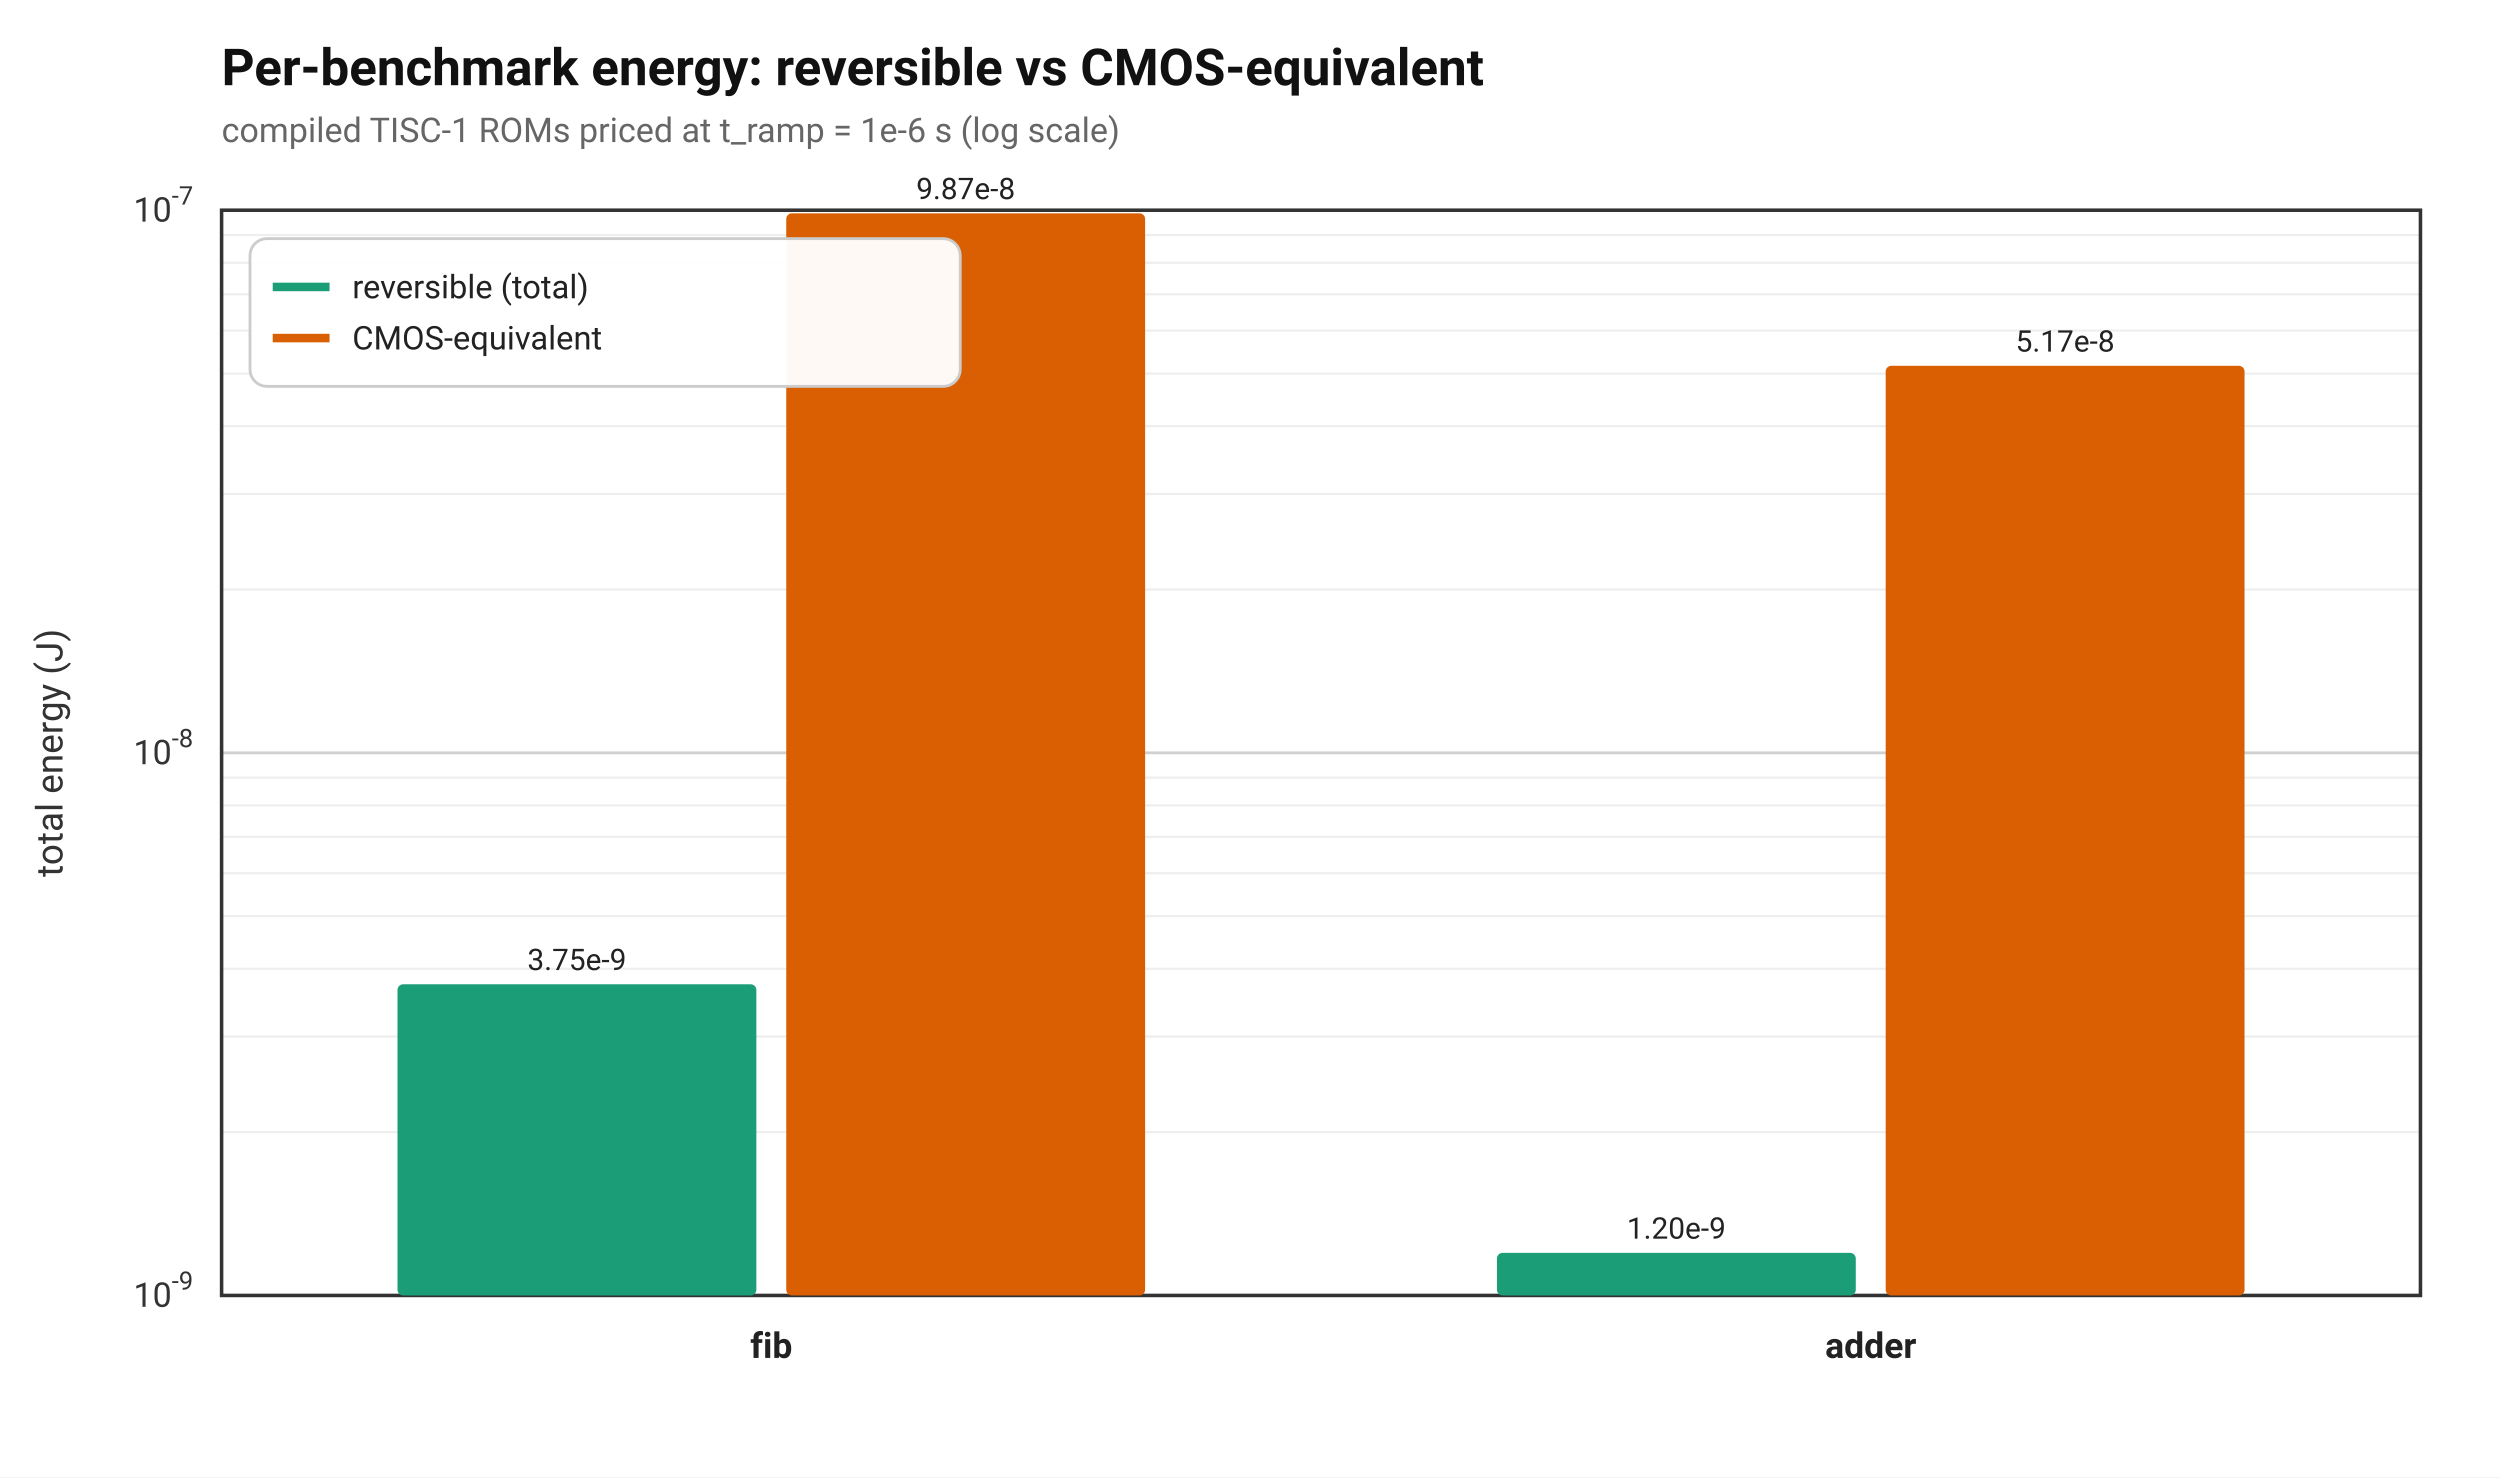
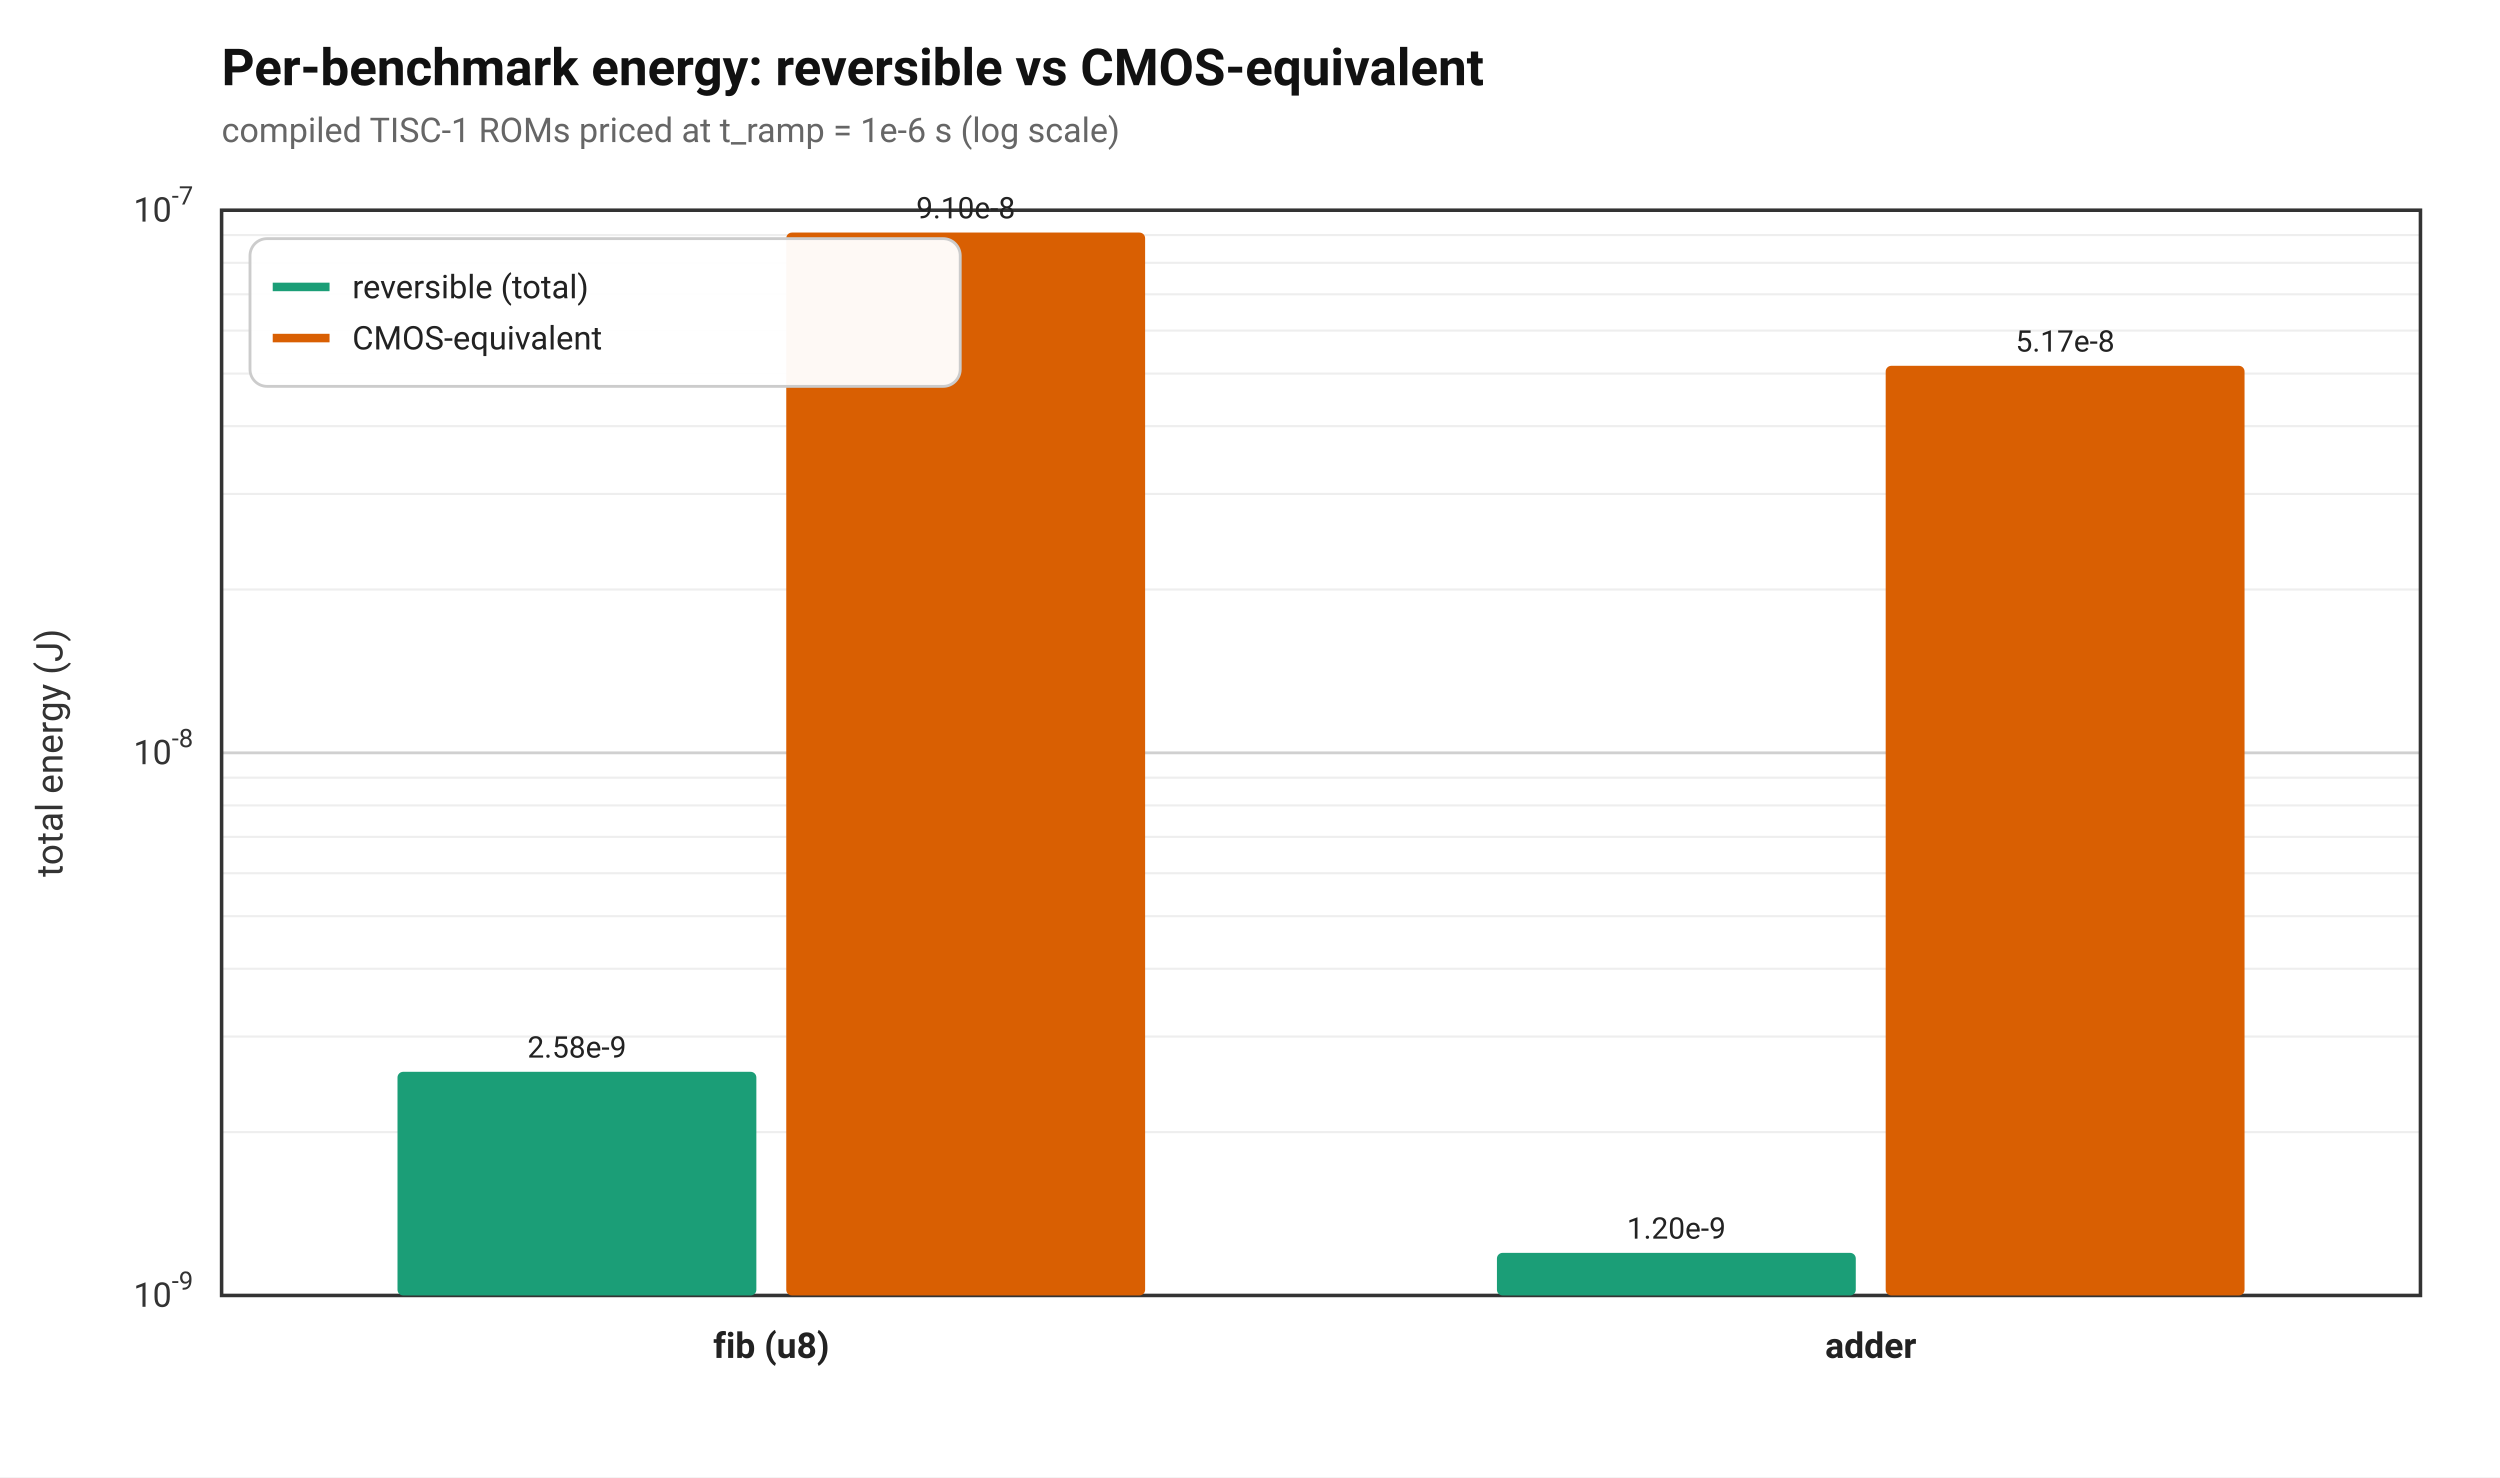
<svg xmlns="http://www.w3.org/2000/svg" width="880" height="520" viewBox="0 0 880 520" font-family="system-ui, -apple-system, Segoe UI, Roboto, sans-serif">
  <rect width="880" height="520" fill="#ffffff" />
  <text x="78" y="30" font-size="18" font-weight="700" fill="#111111" font-family="system-ui, -apple-system, Segoe UI, Roboto, sans-serif">Per-benchmark energy: reversible vs CMOS-equivalent</text>
  <text x="78" y="50" font-size="12" fill="#666666" font-family="system-ui, -apple-system, Segoe UI, Roboto, sans-serif">compiled TISC-1 ROMs priced at t_ramp = 1e-6 s (log scale)</text>
  <line x1="78" y1="398.503" x2="852" y2="398.503" stroke="#eeeeee" stroke-width="0.75" />
  <line x1="78" y1="364.87" x2="852" y2="364.87" stroke="#eeeeee" stroke-width="0.75" />
  <line x1="78" y1="341.007" x2="852" y2="341.007" stroke="#eeeeee" stroke-width="0.75" />
  <line x1="78" y1="322.497" x2="852" y2="322.497" stroke="#eeeeee" stroke-width="0.75" />
  <line x1="78" y1="307.373" x2="852" y2="307.373" stroke="#eeeeee" stroke-width="0.75" />
  <line x1="78" y1="294.586" x2="852" y2="294.586" stroke="#eeeeee" stroke-width="0.75" />
  <line x1="78" y1="283.51" x2="852" y2="283.51" stroke="#eeeeee" stroke-width="0.75" />
  <line x1="78" y1="273.74" x2="852" y2="273.74" stroke="#eeeeee" stroke-width="0.75" />
  <line x1="78" y1="207.503" x2="852" y2="207.503" stroke="#eeeeee" stroke-width="0.75" />
  <line x1="78" y1="173.87" x2="852" y2="173.87" stroke="#eeeeee" stroke-width="0.75" />
  <line x1="78" y1="150.007" x2="852" y2="150.007" stroke="#eeeeee" stroke-width="0.75" />
  <line x1="78" y1="131.497" x2="852" y2="131.497" stroke="#eeeeee" stroke-width="0.75" />
  <line x1="78" y1="116.373" x2="852" y2="116.373" stroke="#eeeeee" stroke-width="0.75" />
  <line x1="78" y1="103.586" x2="852" y2="103.586" stroke="#eeeeee" stroke-width="0.75" />
  <line x1="78" y1="92.51" x2="852" y2="92.51" stroke="#eeeeee" stroke-width="0.75" />
  <line x1="78" y1="82.74" x2="852" y2="82.74" stroke="#eeeeee" stroke-width="0.75" />
  <line x1="78" y1="456" x2="852" y2="456" stroke="#d0d0d0" stroke-width="1" />
  <text x="68" y="460" font-size="12" fill="#333333" text-anchor="end" font-family="system-ui, -apple-system, Segoe UI, Roboto, sans-serif">10<tspan dy="-6" font-size="9">-9</tspan>
  </text>
  <line x1="78" y1="265" x2="852" y2="265" stroke="#d0d0d0" stroke-width="1" />
  <text x="68" y="269" font-size="12" fill="#333333" text-anchor="end" font-family="system-ui, -apple-system, Segoe UI, Roboto, sans-serif">10<tspan dy="-6" font-size="9">-8</tspan>
  </text>
  <line x1="78" y1="74" x2="852" y2="74" stroke="#d0d0d0" stroke-width="1" />
  <text x="68" y="78" font-size="12" fill="#333333" text-anchor="end" font-family="system-ui, -apple-system, Segoe UI, Roboto, sans-serif">10<tspan dy="-6" font-size="9">-7</tspan>
  </text>
  <rect x="78" y="74" width="774" height="382" fill="none" stroke="#333333" stroke-width="1.25" />
-   <rect x="139.92" y="346.466" width="126.317" height="109.534" fill="#1b9e77" rx="2" />
-   <text x="203.078" y="341.466" font-size="10.5" fill="#222222" text-anchor="middle" font-family="system-ui, -apple-system, Segoe UI, Roboto, sans-serif">3.75e-9</text>
-   <rect x="276.763" y="75.084" width="126.317" height="380.916" fill="#d95f02" rx="2" />
-   <text x="339.922" y="70.084" font-size="10.5" fill="#222222" text-anchor="middle" font-family="system-ui, -apple-system, Segoe UI, Roboto, sans-serif">9.87e-8</text>
-   <text x="271.5" y="478" font-size="12.5" fill="#222222" text-anchor="middle" font-weight="600" font-family="system-ui, -apple-system, Segoe UI, Roboto, sans-serif">fib</text>
+   <rect x="139.92" y="377.281" width="126.317" height="78.719" fill="#1b9e77" rx="2" />
+   <text x="203.078" y="372.281" font-size="10.5" fill="#222222" text-anchor="middle" font-family="system-ui, -apple-system, Segoe UI, Roboto, sans-serif">2.58e-9</text>
+   <rect x="276.763" y="81.864" width="126.317" height="374.136" fill="#d95f02" rx="2" />
+   <text x="339.922" y="76.864" font-size="10.5" fill="#222222" text-anchor="middle" font-family="system-ui, -apple-system, Segoe UI, Roboto, sans-serif">9.10e-8</text>
+   <text x="271.5" y="478" font-size="12.5" fill="#222222" text-anchor="middle" font-weight="600" font-family="system-ui, -apple-system, Segoe UI, Roboto, sans-serif">fib (u8)</text>
  <rect x="526.92" y="441.009" width="126.317" height="14.991" fill="#1b9e77" rx="2" />
  <text x="590.078" y="436.009" font-size="10.5" fill="#222222" text-anchor="middle" font-family="system-ui, -apple-system, Segoe UI, Roboto, sans-serif">1.20e-9</text>
  <rect x="663.763" y="128.764" width="126.317" height="327.236" fill="#d95f02" rx="2" />
  <text x="726.922" y="123.764" font-size="10.5" fill="#222222" text-anchor="middle" font-family="system-ui, -apple-system, Segoe UI, Roboto, sans-serif">5.17e-8</text>
  <text x="658.5" y="478" font-size="12.5" fill="#222222" text-anchor="middle" font-weight="600" font-family="system-ui, -apple-system, Segoe UI, Roboto, sans-serif">adder</text>
  <text x="22" y="265" font-size="13" fill="#333333" text-anchor="middle" transform="rotate(-90 22 265)" font-family="system-ui, -apple-system, Segoe UI, Roboto, sans-serif">total energy (J)</text>
  <rect x="88" y="84" width="250" height="52" rx="6" fill="#ffffff" fill-opacity="0.96" stroke="#cccccc" />
  <line x1="96" y1="101" x2="116" y2="101" stroke="#1b9e77" stroke-width="3" />
  <text x="124" y="105" font-size="11.5" fill="#222222" font-family="system-ui, -apple-system, Segoe UI, Roboto, sans-serif">reversible (total)</text>
  <line x1="96" y1="119" x2="116" y2="119" stroke="#d95f02" stroke-width="3" />
  <text x="124" y="123" font-size="11.5" fill="#222222" font-family="system-ui, -apple-system, Segoe UI, Roboto, sans-serif">CMOS-equivalent</text>
</svg>
